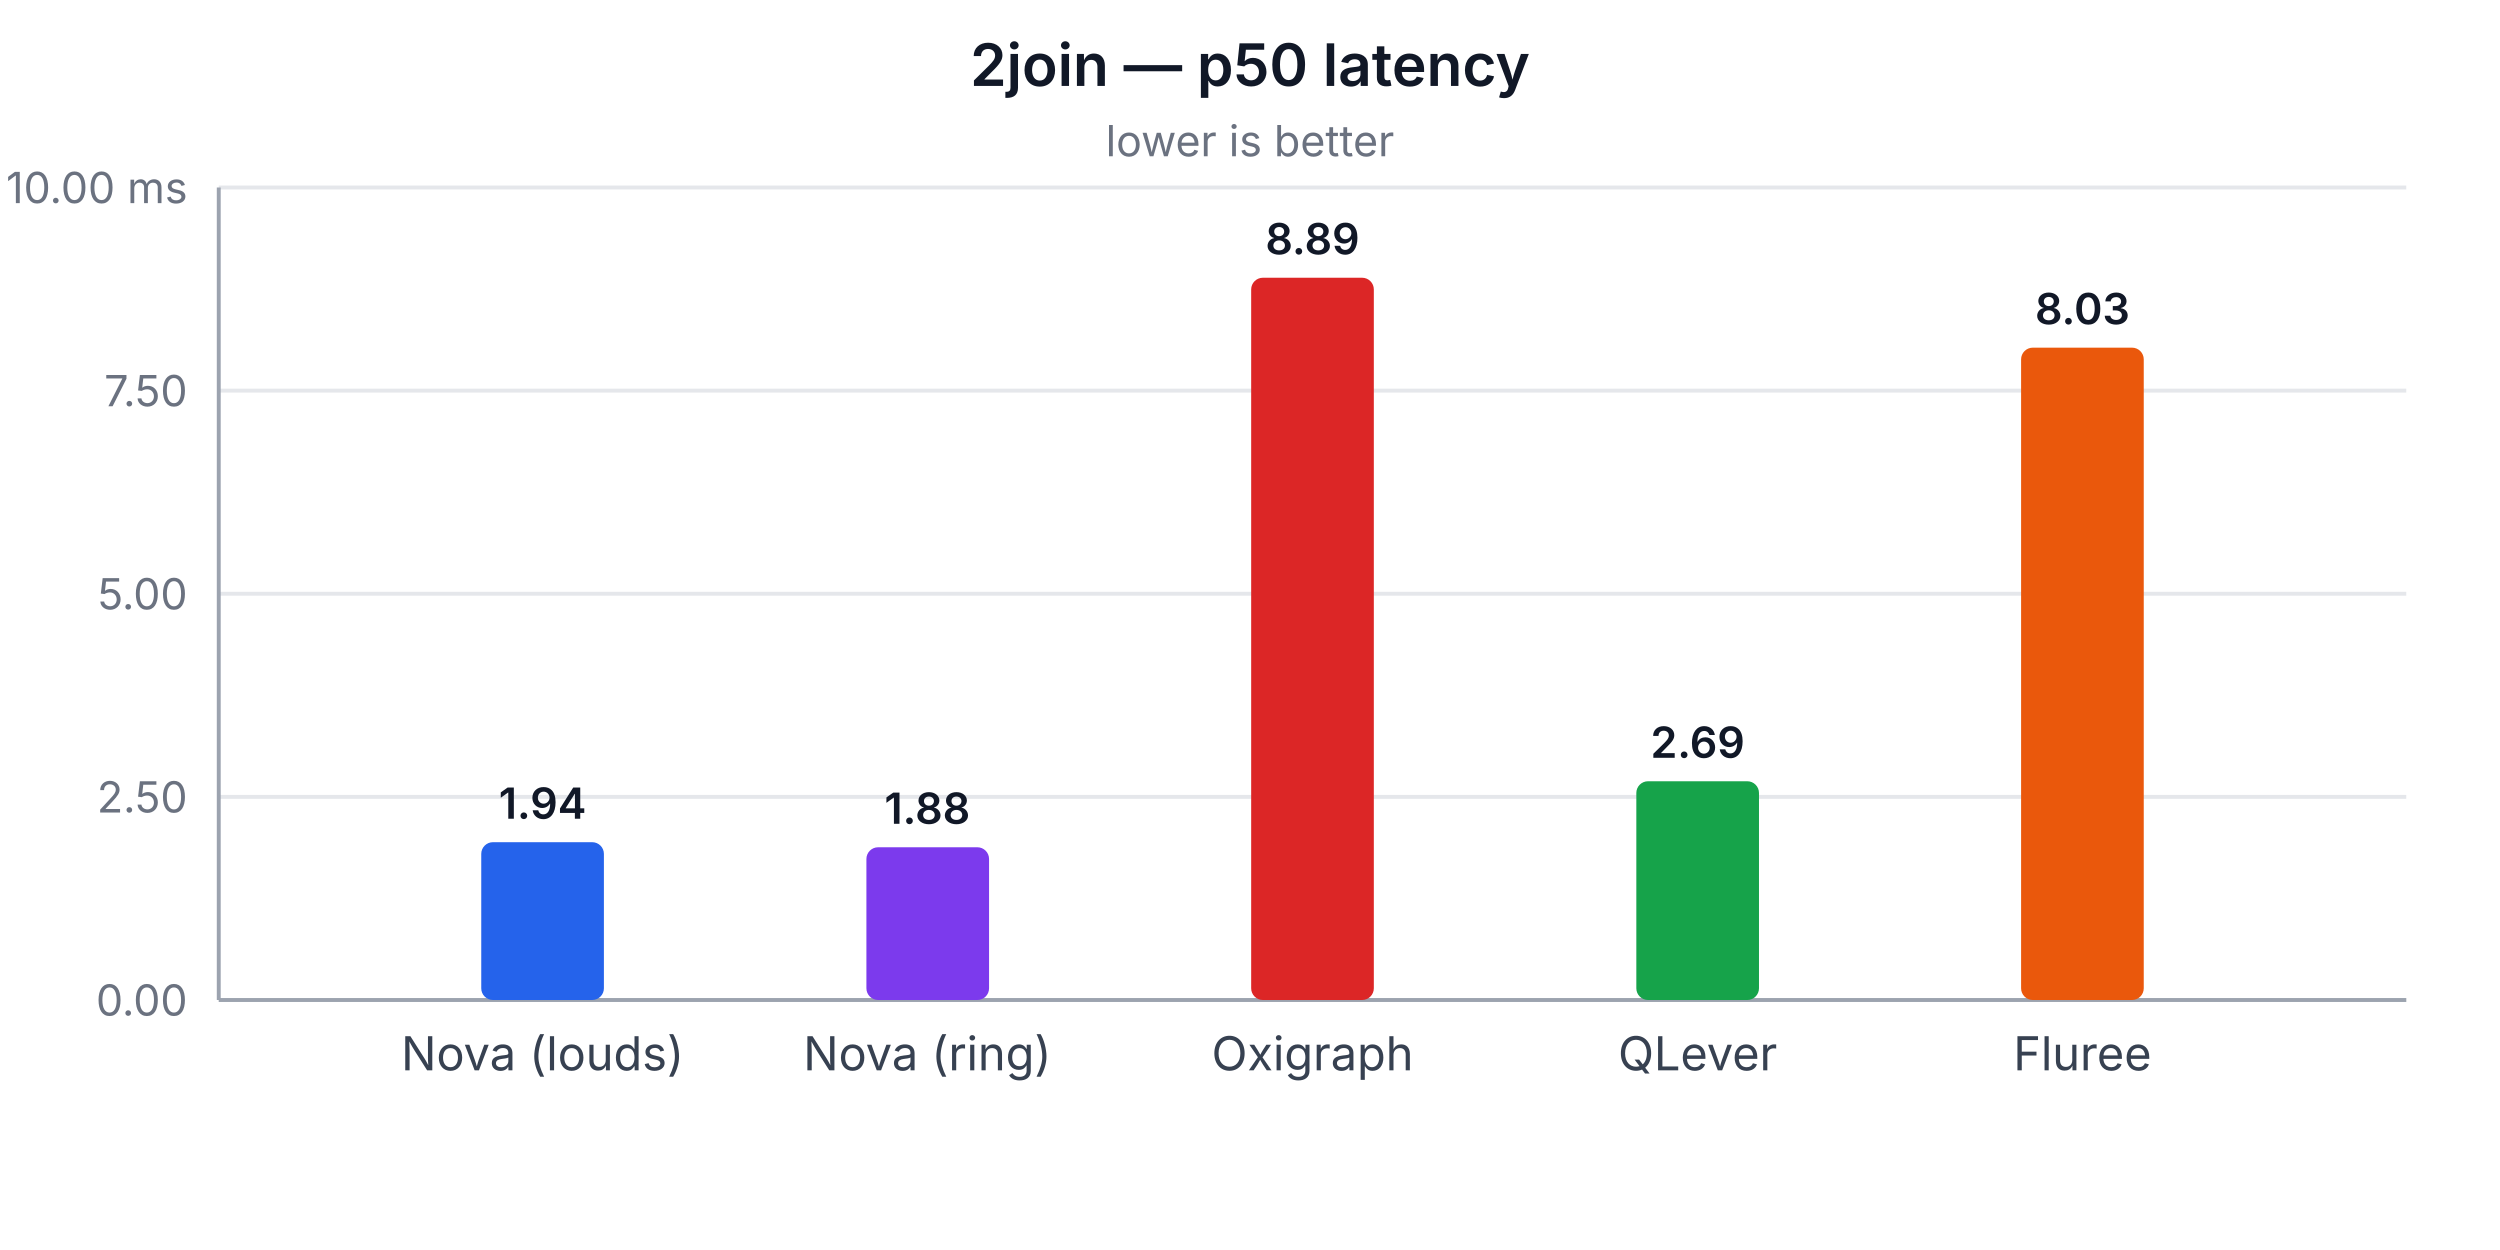
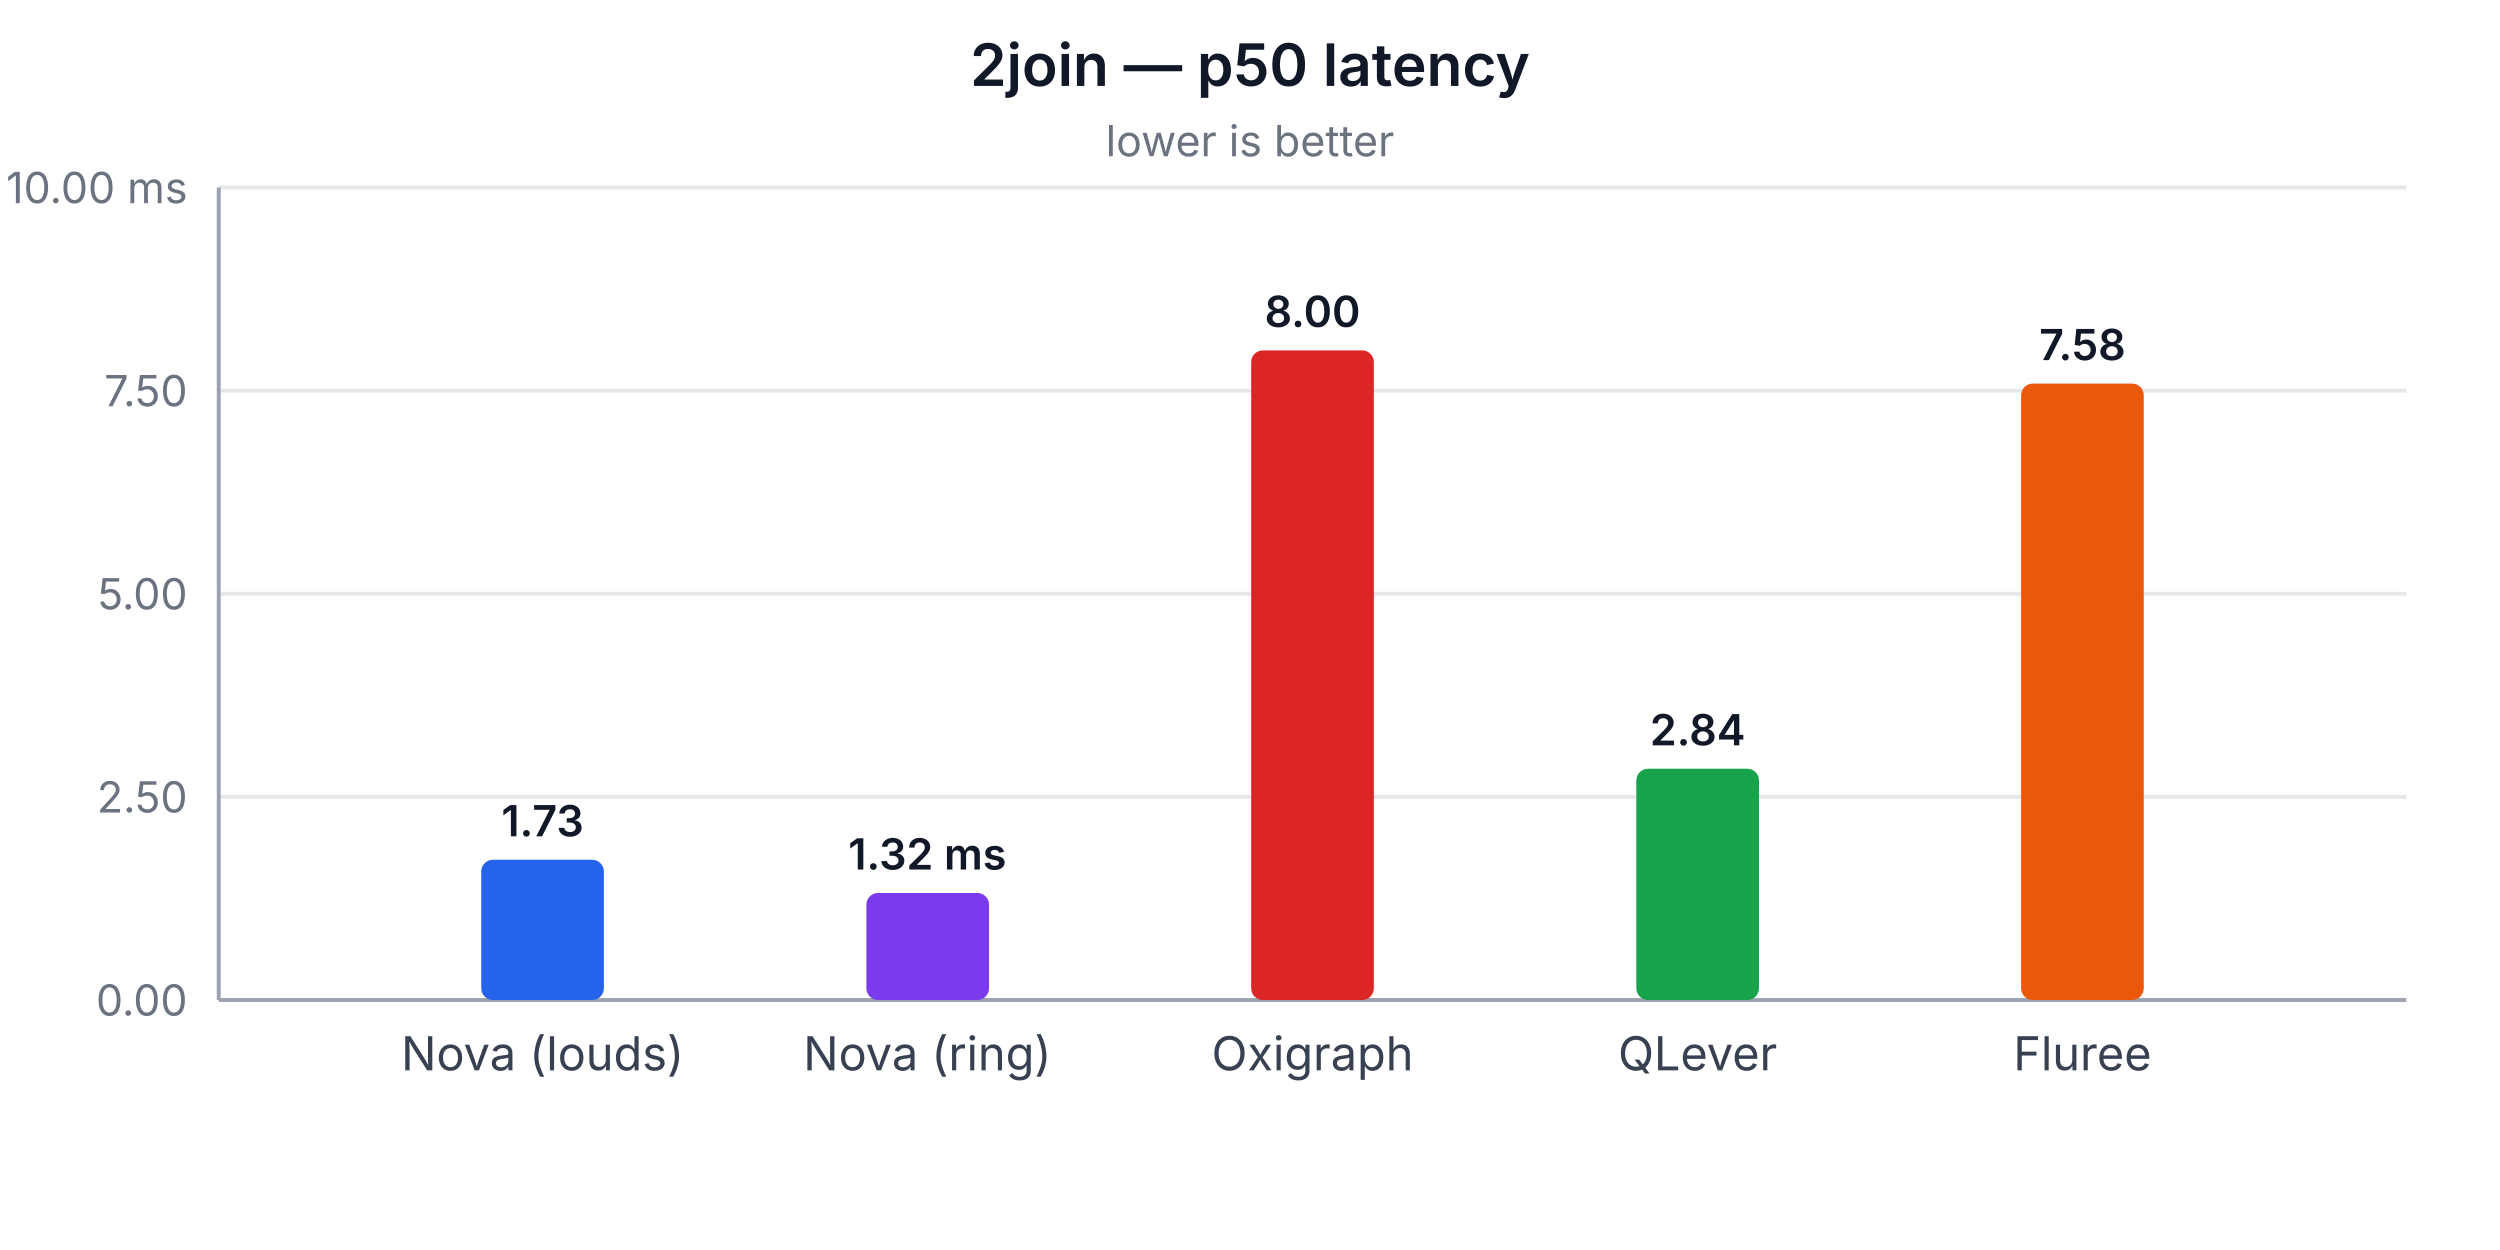
<svg xmlns="http://www.w3.org/2000/svg" width="640" height="320" viewBox="0 0 640 320" role="img" aria-label="2join — p50 latency">
  <style>
  .title { fill: #111827; }
  .muted { fill: #6b7280; }
  .label { fill: #374151; }
  .grid  { stroke: #e5e7eb; stroke-width: 1; }
  .axis  { stroke: #9ca3af; stroke-width: 1; }
  @media (prefers-color-scheme: dark) {
    .title { fill: #f3f4f6; }
    .muted { fill: #9ca3af; }
    .label { fill: #d1d5db; }
    .grid  { stroke: #374151; }
    .axis  { stroke: #6b7280; }
  }
</style>
  <text class="title" x="320.0" y="22" text-anchor="middle" font-family="system-ui, -apple-system, sans-serif" font-size="15" font-weight="600">2join — p50 latency</text>
  <text class="muted" x="320.0" y="40" text-anchor="middle" font-family="system-ui, -apple-system, sans-serif" font-size="11">lower is better</text>
  <line class="grid" x1="56" y1="256.0" x2="616" y2="256.0" />
  <text class="muted" x="48" y="260.0" text-anchor="end" font-family="system-ui, -apple-system, sans-serif" font-size="11">0.00</text>
  <line class="grid" x1="56" y1="204.0" x2="616" y2="204.0" />
  <text class="muted" x="48" y="208.0" text-anchor="end" font-family="system-ui, -apple-system, sans-serif" font-size="11">2.50</text>
  <line class="grid" x1="56" y1="152.0" x2="616" y2="152.0" />
  <text class="muted" x="48" y="156.0" text-anchor="end" font-family="system-ui, -apple-system, sans-serif" font-size="11">5.00</text>
  <line class="grid" x1="56" y1="100.0" x2="616" y2="100.0" />
  <text class="muted" x="48" y="104.0" text-anchor="end" font-family="system-ui, -apple-system, sans-serif" font-size="11">7.50</text>
  <line class="grid" x1="56" y1="48.0" x2="616" y2="48.0" />
  <text class="muted" x="48" y="52.0" text-anchor="end" font-family="system-ui, -apple-system, sans-serif" font-size="11">10.00 ms</text>
  <line class="axis" x1="56" y1="48" x2="56" y2="256" />
  <line class="axis" x1="56" y1="256" x2="616" y2="256" />
-   <rect x="123.2" y="215.6" width="31.4" height="40.4" fill="#2563eb" rx="3" />
-   <text class="title" x="138.9" y="209.6" text-anchor="middle" font-family="system-ui, -apple-system, sans-serif" font-size="11" font-weight="600">1.94</text>
+   <rect x="123.2" y="220.1" width="31.4" height="35.9" fill="#2563eb" rx="3" />
+   <text class="title" x="138.9" y="214.1" text-anchor="middle" font-family="system-ui, -apple-system, sans-serif" font-size="11" font-weight="600">1.73</text>
  <text class="label" x="138.9" y="274" text-anchor="middle" font-family="system-ui, -apple-system, sans-serif" font-size="12">Nova (louds)</text>
-   <rect x="221.8" y="216.9" width="31.4" height="39.1" fill="#7c3aed" rx="3" />
-   <text class="title" x="237.4" y="210.9" text-anchor="middle" font-family="system-ui, -apple-system, sans-serif" font-size="11" font-weight="600">1.88</text>
+   <rect x="221.8" y="228.6" width="31.4" height="27.4" fill="#7c3aed" rx="3" />
+   <text class="title" x="237.4" y="222.6" text-anchor="middle" font-family="system-ui, -apple-system, sans-serif" font-size="11" font-weight="600">1.32 ms</text>
  <text class="label" x="237.4" y="274" text-anchor="middle" font-family="system-ui, -apple-system, sans-serif" font-size="12">Nova (ring)</text>
-   <rect x="320.3" y="71.1" width="31.4" height="184.9" fill="#dc2626" rx="3" />
-   <text class="title" x="336.0" y="65.1" text-anchor="middle" font-family="system-ui, -apple-system, sans-serif" font-size="11" font-weight="600">8.89</text>
+   <rect x="320.3" y="89.7" width="31.4" height="166.3" fill="#dc2626" rx="3" />
+   <text class="title" x="336.0" y="83.7" text-anchor="middle" font-family="system-ui, -apple-system, sans-serif" font-size="11" font-weight="600">8.00</text>
  <text class="label" x="336.0" y="274" text-anchor="middle" font-family="system-ui, -apple-system, sans-serif" font-size="12">Oxigraph</text>
-   <rect x="418.9" y="200.0" width="31.4" height="56.0" fill="#16a34a" rx="3" />
-   <text class="title" x="434.6" y="194.0" text-anchor="middle" font-family="system-ui, -apple-system, sans-serif" font-size="11" font-weight="600">2.69</text>
+   <rect x="418.9" y="196.8" width="31.4" height="59.2" fill="#16a34a" rx="3" />
+   <text class="title" x="434.6" y="190.8" text-anchor="middle" font-family="system-ui, -apple-system, sans-serif" font-size="11" font-weight="600">2.84</text>
  <text class="label" x="434.6" y="274" text-anchor="middle" font-family="system-ui, -apple-system, sans-serif" font-size="12">QLever</text>
-   <rect x="517.4" y="89.0" width="31.4" height="167.0" fill="#ea580c" rx="3" />
-   <text class="title" x="533.1" y="83.0" text-anchor="middle" font-family="system-ui, -apple-system, sans-serif" font-size="11" font-weight="600">8.03</text>
+   <rect x="517.4" y="98.2" width="31.4" height="157.8" fill="#ea580c" rx="3" />
+   <text class="title" x="533.1" y="92.2" text-anchor="middle" font-family="system-ui, -apple-system, sans-serif" font-size="11" font-weight="600">7.58</text>
  <text class="label" x="533.1" y="274" text-anchor="middle" font-family="system-ui, -apple-system, sans-serif" font-size="12">Fluree</text>
</svg>
